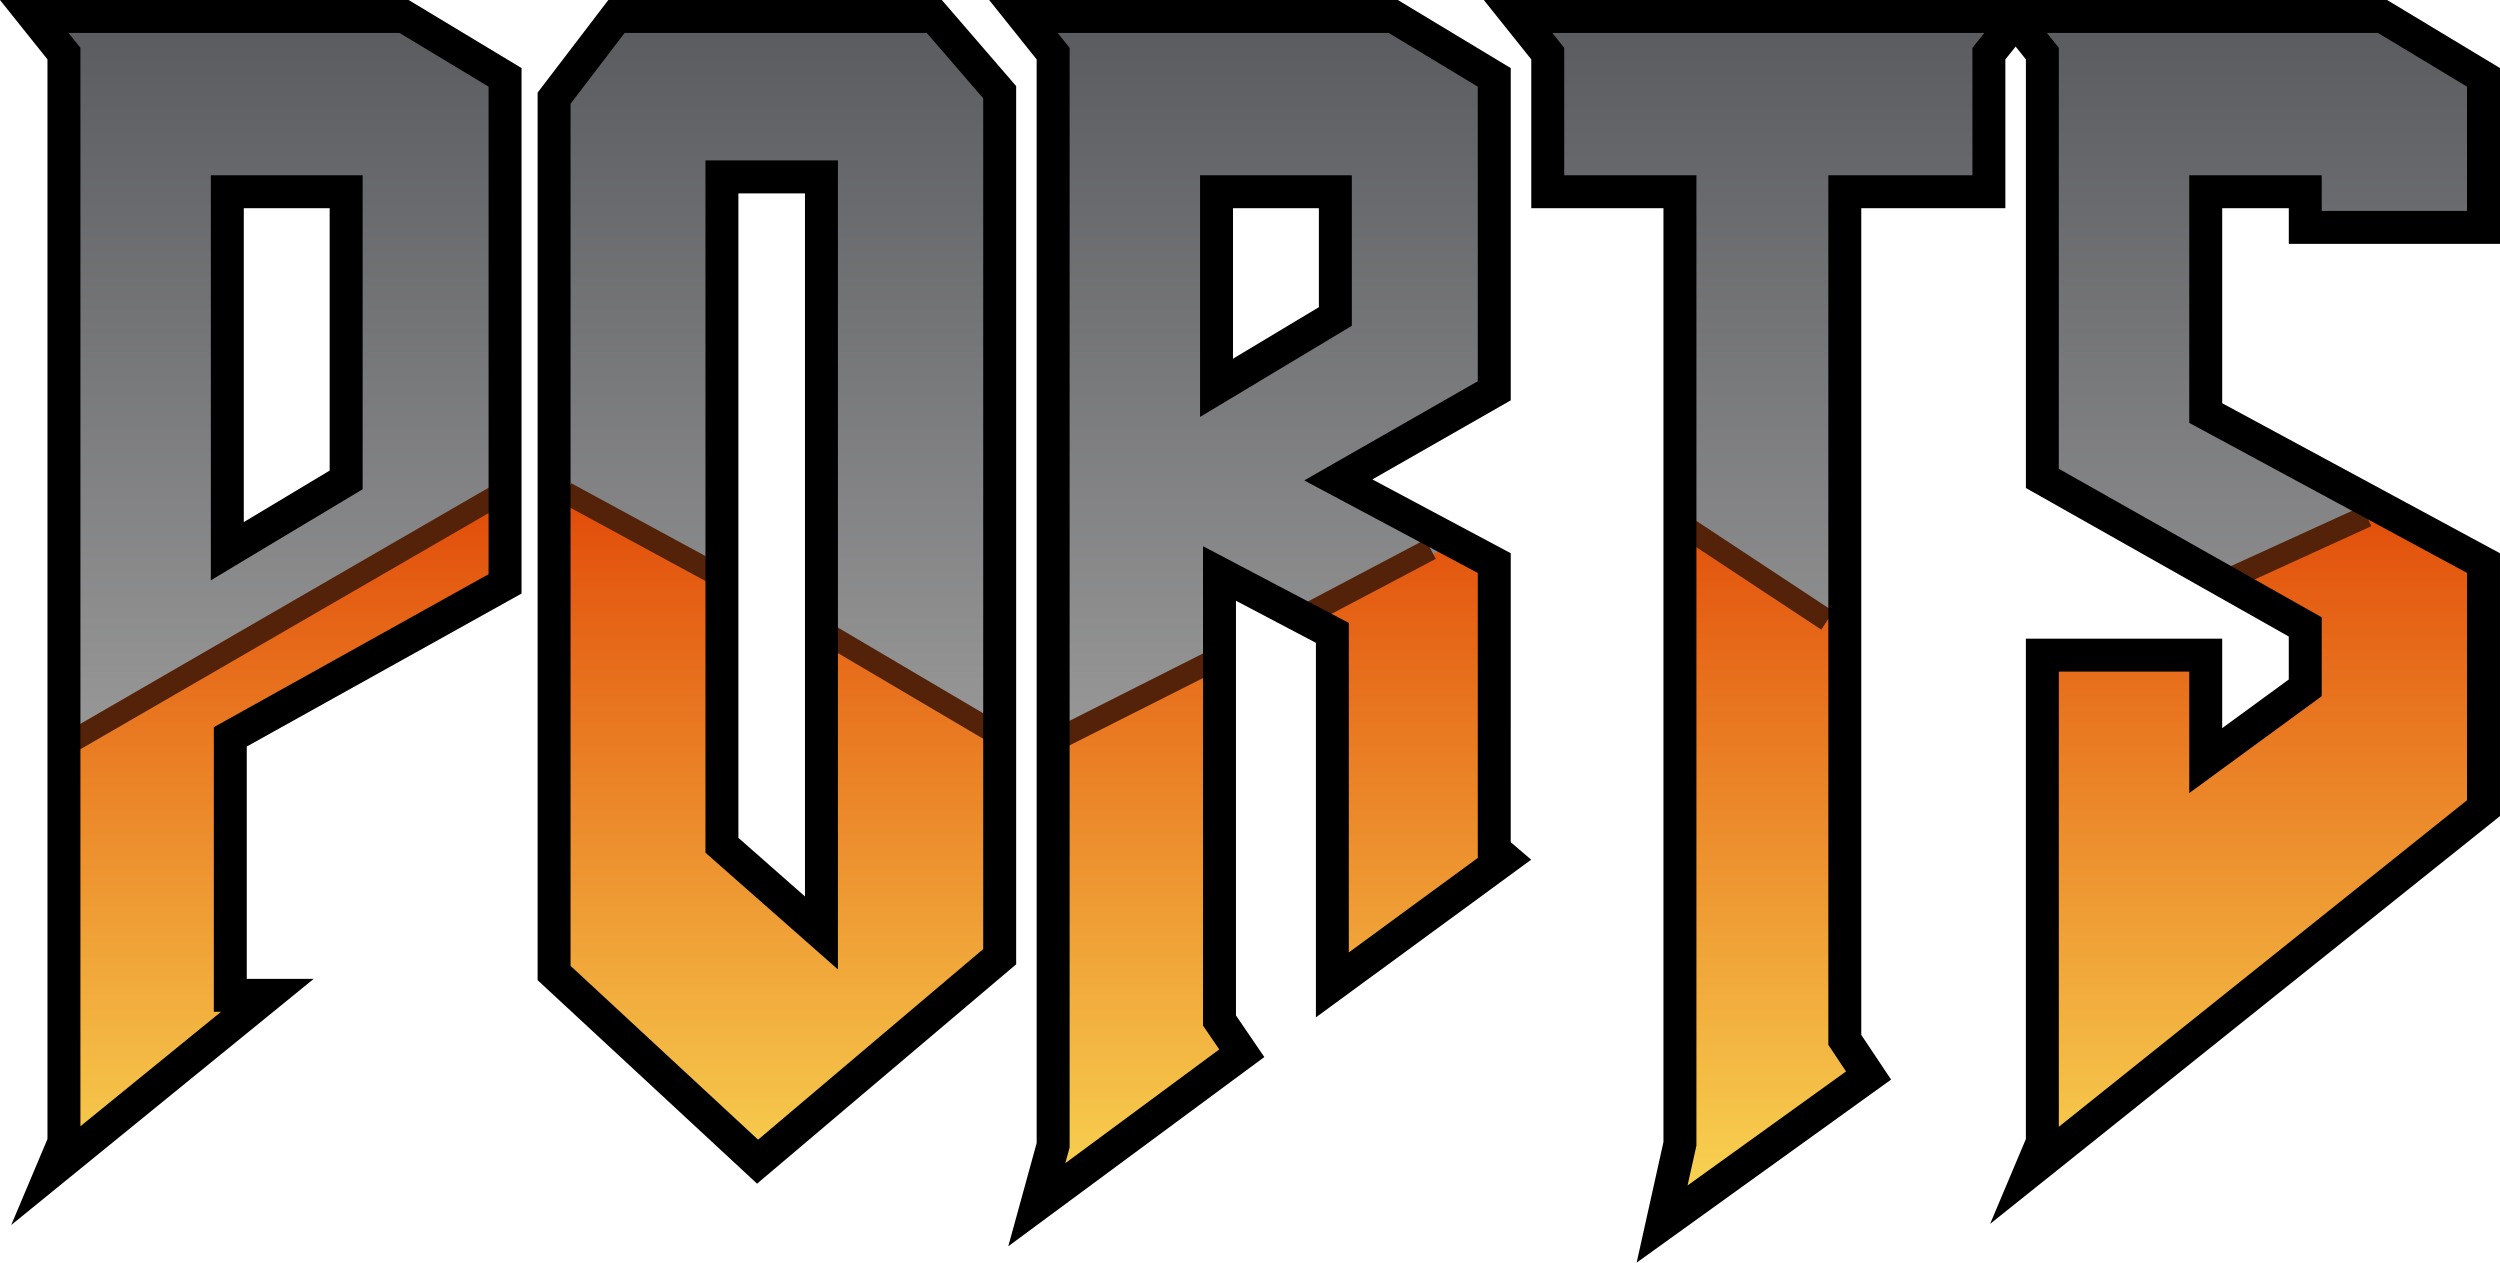
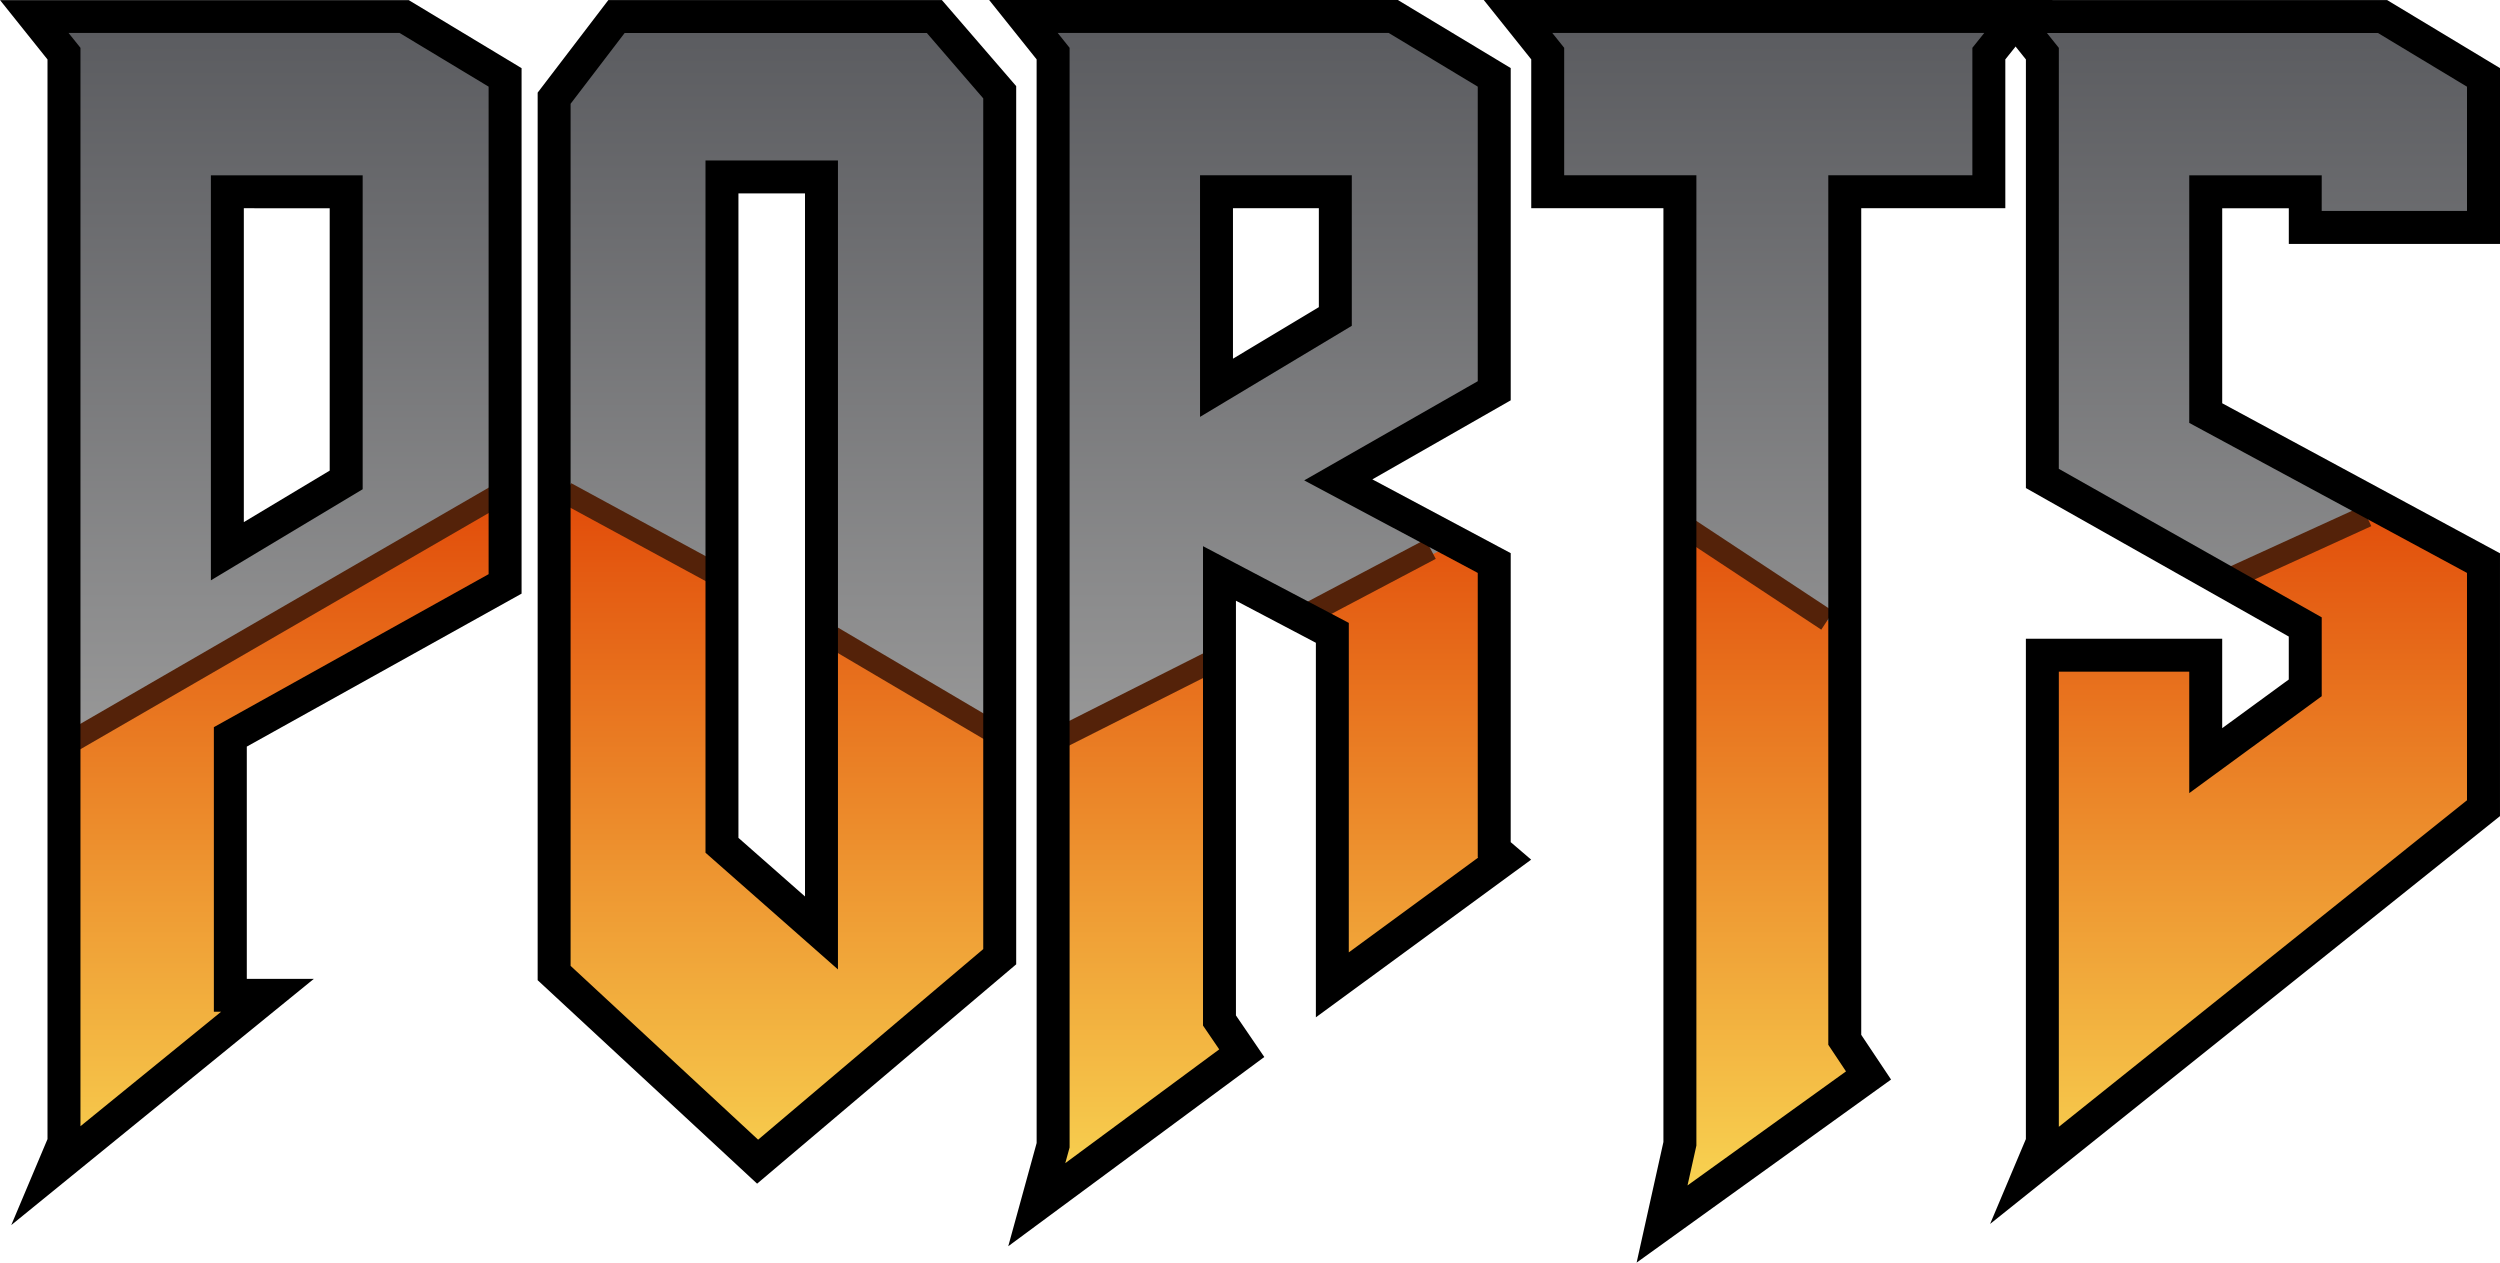
- <svg xmlns="http://www.w3.org/2000/svg" version="1.1" id="Layer_1" x="0px" y="0px" width="246.295px" height="124.395px" viewBox="169.102 12.001 246.295 124.395" enable-background="new 169.102 12.001 246.295 124.395" xml:space="preserve">
-   <linearGradient id="SVGID_1_" gradientUnits="userSpaceOnUse" x1="-458.33" y1="157.156" x2="-458.33" y2="230.72" gradientTransform="matrix(1 0 0 -1 654 245.8398)">
-     <stop offset="0" style="stop-color:#9B9B9B" />
-     <stop offset="1" style="stop-color:#5B5C60" />
+ <svg xmlns="http://www.w3.org/2000/svg" width="246.3px" height="124.4px" enable-background="new 169.102 12.001 246.295 124.395" version="1.1" viewBox="169.1 12.001 246.3 124.4" xml:space="preserve">
+   <linearGradient id="i" x1="-458.33" x2="-458.33" y1="157.16" y2="230.72" gradientTransform="matrix(1 0 0 -1 654 245.84)" gradientUnits="userSpaceOnUse">
+     <stop stop-color="#9B9B9B" offset="0" />
+     <stop stop-color="#5B5C60" offset="1" />
  </linearGradient>
-   <path fill="url(#SVGID_1_)" d="M174.233,127.865l1.17-2.779V17.825l-2.926-3.659h36.438l9.95,6v49.898l-27.071,15.071v25.462h3.659  L174.233,127.865z M191.5,66.845l11.707-7.023V31.433H191.5V66.845z" />
-   <linearGradient id="SVGID_2_" gradientUnits="userSpaceOnUse" x1="-408.358" y1="157.156" x2="-408.358" y2="230.72" gradientTransform="matrix(1 0 0 -1 654 245.8398)">
-     <stop offset="0" style="stop-color:#9B9B9B" />
-     <stop offset="1" style="stop-color:#5B5C60" />
+   <path d="m174.23 127.86 1.17-2.779v-107.26l-2.926-3.659h36.438l9.95 6v49.898l-27.071 15.071v25.462h3.659l-21.22 17.268zm17.267-61.02 11.707-7.023v-28.389h-11.707v35.412z" fill="url(#i)" />
+   <linearGradient id="h" x1="-408.36" x2="-408.36" y1="157.16" y2="230.72" gradientTransform="matrix(1 0 0 -1 654 245.84)" gradientUnits="userSpaceOnUse">
+     <stop stop-color="#9B9B9B" offset="0" />
+     <stop stop-color="#5B5C60" offset="1" />
  </linearGradient>
-   <path fill="url(#SVGID_2_)" d="M261.152,14.166l6.439,7.463v85.166l-23.852,20.192l-20.047-18.585V22.214l6.146-8.048H261.152z   M240.227,29.97v65.848l9.805,8.634V29.969L240.227,29.97L240.227,29.97z" />
-   <linearGradient id="SVGID_3_" gradientUnits="userSpaceOnUse" x1="-360.363" y1="157.156" x2="-360.363" y2="230.72" gradientTransform="matrix(1 0 0 -1 654 245.8398)">
-     <stop offset="0" style="stop-color:#9B9B9B" />
-     <stop offset="1" style="stop-color:#5B5C60" />
+   <path d="m261.15 14.166 6.439 7.463v85.166l-23.852 20.192-20.047-18.585v-86.188l6.146-8.048h31.314zm-20.925 15.804v65.848l9.805 8.634v-74.483l-9.805 1e-3z" fill="url(#h)" />
+   <linearGradient id="g" x1="-360.36" x2="-360.36" y1="157.16" y2="230.72" gradientTransform="matrix(1 0 0 -1 654 245.84)" gradientUnits="userSpaceOnUse">
+     <stop stop-color="#9B9B9B" offset="0" />
+     <stop stop-color="#5B5C60" offset="1" />
  </linearGradient>
-   <path fill="url(#SVGID_3_)" d="M272.857,125.378V17.825l-2.926-3.659h36.436l9.95,6v30.876l-15.364,8.78l15.364,8.193v28.242  l1.025,0.879l-16.975,12.437v-34.68l-11.12-5.854v44.046l2.195,3.22l-20.196,14.926L272.857,125.378z M288.953,50.749l11.706-7.024  V31.433h-11.706V50.749z" />
-   <linearGradient id="SVGID_4_" gradientUnits="userSpaceOnUse" x1="-310.685" y1="157.156" x2="-310.685" y2="230.72" gradientTransform="matrix(1 0 0 -1 654 245.8398)">
-     <stop offset="0" style="stop-color:#9B9B9B" />
-     <stop offset="1" style="stop-color:#5B5C60" />
+   <path d="m272.86 125.38v-107.55l-2.926-3.659h36.436l9.95 6v30.876l-15.364 8.78 15.364 8.193v28.242l1.025 0.879-16.975 12.437v-34.68l-11.12-5.854v44.046l2.195 3.22-20.196 14.926 1.611-5.853zm16.096-74.629 11.706-7.024v-12.292h-11.706v19.316z" fill="url(#g)" />
+   <linearGradient id="f" x1="-310.69" x2="-310.69" y1="157.16" y2="230.72" gradientTransform="matrix(1 0 0 -1 654 245.84)" gradientUnits="userSpaceOnUse">
+     <stop stop-color="#9B9B9B" offset="0" />
+     <stop stop-color="#5B5C60" offset="1" />
  </linearGradient>
-   <path fill="url(#SVGID_4_)" d="M334.608,31.433h-13.024V17.824l-2.926-3.659h49.313l-2.926,3.659v13.609h-14.196v83.553l2.342,3.513  l-20.341,14.633l1.756-7.902V31.433H334.608z" />
-   <linearGradient id="SVGID_5_" gradientUnits="userSpaceOnUse" x1="-263.422" y1="157.156" x2="-263.422" y2="230.72" gradientTransform="matrix(1 0 0 -1 654 245.8398)">
-     <stop offset="0" style="stop-color:#9B9B9B" />
-     <stop offset="1" style="stop-color:#5B5C60" />
+   <path d="m334.61 31.433h-13.024v-13.609l-2.926-3.659h49.313l-2.926 3.659v13.609h-14.196v83.553l2.342 3.513-20.341 14.633 1.756-7.902v-93.797h2e-3z" fill="url(#f)" />
+   <linearGradient id="e" x1="-263.42" x2="-263.42" y1="157.16" y2="230.72" gradientTransform="matrix(1 0 0 -1 654 245.84)" gradientUnits="userSpaceOnUse">
+     <stop stop-color="#9B9B9B" offset="0" />
+     <stop stop-color="#5B5C60" offset="1" />
  </linearGradient>
-   <path fill="url(#SVGID_5_)" d="M403.82,14.166l9.951,6v14.78h-17.56v-3.512h-9.805v21.803l27.364,14.778v24.146l-44.632,35.704  l1.172-2.779V77.088h16.096v10.39l9.805-7.17v-6l-25.899-14.634V17.825l-2.928-3.659H403.82z" />
-   <linearGradient id="SVGID_6_" gradientUnits="userSpaceOnUse" x1="-457.471" y1="112.858" x2="-457.471" y2="189.396" gradientTransform="matrix(1 0 0 -1 654 245.8398)">
-     <stop offset="0" style="stop-color:#F9DA55" />
-     <stop offset="1" style="stop-color:#E04305" />
+   <path d="m403.82 14.166 9.951 6v14.78h-17.56v-3.512h-9.805v21.803l27.364 14.778v24.146l-44.632 35.704 1.172-2.779v-47.998h16.096v10.39l9.805-7.17v-6l-25.899-14.634v-41.849l-2.928-3.659h36.436z" fill="url(#e)" />
+   <linearGradient id="d" x1="-457.47" x2="-457.47" y1="112.86" y2="189.4" gradientTransform="matrix(1 0 0 -1 654 245.84)" gradientUnits="userSpaceOnUse">
+     <stop stop-color="#F9DA55" offset="0" />
+     <stop stop-color="#E04305" offset="1" />
  </linearGradient>
-   <path fill="url(#SVGID_6_)" d="M218.845,60.32v9.688l-27.072,15.071v25.461h3.659l-21.218,17.268l1.171-2.779V85.201" />
-   <linearGradient id="SVGID_7_" gradientUnits="userSpaceOnUse" x1="-408.378" y1="112.859" x2="-408.378" y2="189.396" gradientTransform="matrix(1 0 0 -1 654 245.8398)">
-     <stop offset="0" style="stop-color:#F9DA55" />
-     <stop offset="1" style="stop-color:#E04305" />
+   <path d="m218.84 60.32v9.688l-27.072 15.071v25.461h3.659l-21.218 17.268 1.171-2.779v-39.828" fill="url(#d)" />
+   <linearGradient id="c" x1="-408.38" x2="-408.38" y1="112.86" y2="189.4" gradientTransform="matrix(1 0 0 -1 654 245.84)" gradientUnits="userSpaceOnUse">
+     <stop stop-color="#F9DA55" offset="0" />
+     <stop stop-color="#E04305" offset="1" />
  </linearGradient>
-   <path fill="url(#SVGID_7_)" d="M267.572,84.119v22.616l-23.852,20.193l-20.047-18.585V59.869l16.535,9.014V95.76l9.804,8.634V74.475  L267.572,84.119z" />
-   <linearGradient id="SVGID_8_" gradientUnits="userSpaceOnUse" x1="-359.724" y1="112.858" x2="-359.724" y2="189.398" gradientTransform="matrix(1 0 0 -1 654 245.8398)">
-     <stop offset="0" style="stop-color:#F9DA55" />
-     <stop offset="1" style="stop-color:#E04305" />
+   <path d="m267.57 84.119v22.616l-23.852 20.193-20.047-18.585v-48.474l16.535 9.014v26.877l9.804 8.634v-29.919l17.56 9.644z" fill="url(#c)" />
+   <linearGradient id="b" x1="-359.72" x2="-359.72" y1="112.86" y2="189.4" gradientTransform="matrix(1 0 0 -1 654 245.84)" gradientUnits="userSpaceOnUse">
+     <stop stop-color="#F9DA55" offset="0" />
+     <stop stop-color="#E04305" offset="1" />
  </linearGradient>
-   <path fill="url(#SVGID_8_)" d="M289.227,76.907v36.121l2.195,3.219l-20.193,14.927l1.609-5.853V84.66 M312.07,65.703l4.229,2.256  V96.2l1.025,0.878l-16.976,12.438v-34.68l-3.292-1.732" />
-   <linearGradient id="SVGID_9_" gradientUnits="userSpaceOnUse" x1="-310.997" y1="112.859" x2="-310.997" y2="189.396" gradientTransform="matrix(1 0 0 -1 654 245.8398)">
-     <stop offset="0" style="stop-color:#F9DA55" />
-     <stop offset="1" style="stop-color:#E04305" />
+   <path d="m289.23 76.907v36.121l2.195 3.219-20.193 14.927 1.609-5.853v-40.661m39.232-18.957 4.229 2.256v28.241l1.025 0.878-16.976 12.438v-34.68l-3.292-1.732" fill="url(#b)" />
+   <linearGradient id="a" x1="-311" x2="-311" y1="112.86" y2="189.4" gradientTransform="matrix(1 0 0 -1 654 245.84)" gradientUnits="userSpaceOnUse">
+     <stop stop-color="#F9DA55" offset="0" />
+     <stop stop-color="#E04305" offset="1" />
  </linearGradient>
-   <path fill="url(#SVGID_9_)" d="M350.833,74.203v40.727l2.341,3.512l-20.34,14.633l1.756-7.902V64.017" />
-   <linearGradient id="SVGID_10_" gradientUnits="userSpaceOnUse" x1="-262.562" y1="112.858" x2="-262.562" y2="189.397" gradientTransform="matrix(1 0 0 -1 654 245.8398)">
-     <stop offset="0" style="stop-color:#F9DA55" />
-     <stop offset="1" style="stop-color:#E04305" />
+   <path d="m350.83 74.203v40.727l2.341 3.512-20.34 14.633 1.756-7.902v-61.156" fill="url(#a)" />
+   <linearGradient id="j" x1="-262.56" x2="-262.56" y1="112.86" y2="189.4" gradientTransform="matrix(1 0 0 -1 654 245.84)" gradientUnits="userSpaceOnUse">
+     <stop stop-color="#F9DA55" offset="0" />
+     <stop stop-color="#E04305" offset="1" />
  </linearGradient>
-   <path fill="url(#SVGID_10_)" d="M403.894,62.633l9.859,5.326v24.145l-44.632,35.704l1.171-2.779V77.031h16.096v10.391l9.805-7.171  v-5.999l-8.329-4.708" />
-   <polygon fill="#542209" points="175.901,83.96 217.281,60.023 218.364,61.898 176.986,85.834 " />
-   <polygon fill="#542209" points="224.338,61.506 225.372,59.604 240.721,67.934 239.693,69.834 " />
-   <polygon fill="#542209" points="250.54,75.686 251.64,73.821 267.461,83.153 266.36,85.018 " />
-   <polygon fill="#542209" points="272.914,83.797 288.465,75.953 289.441,77.885 273.89,85.727 " />
-   <polygon fill="#542209" points="297.238,71.634 309.542,65.143 310.551,67.059 298.246,73.549 " />
-   <polygon fill="#542209" points="335.008,65.109 336.201,63.305 349.724,72.229 348.532,74.035 " />
-   <polygon fill="#542209" points="387.895,68.225 401.821,61.869 402.721,63.839 388.793,70.195 " />
-   <path d="M173.778,124.217V17.852l-4.677-5.849h40.263l11.12,6.705v51.77l-27.071,15.07v22.886h6.599l-24.756,20.146l-5.048,4.107  L173.778,124.217L173.778,124.217z M175.727,127.952l-1.496-0.629L175.727,127.952L175.727,127.952z M177.025,16.712v106.244  l13.857-11.277h-0.714V83.641l27.068-15.072v-48.03l-8.775-5.291l-32.612-0.002L177.025,16.712L177.025,16.712z M189.875,29.27  h14.953v30.929l-12.496,7.495l-0.835-1.391l0.835,1.391l-2.458,1.479V29.27L189.875,29.27z M193.12,63.437l8.46-5.075V32.515  l-8.46-0.002V63.437L193.12,63.437z" />
-   <path d="M222.067,108.567V21.124l6.965-9.121h32.118v1.622v-1.622h0.741l7.321,8.48v86.52l-25.525,21.61L222.067,108.567  L222.067,108.567z M225.312,22.223v84.932l18.474,17.124l22.18-18.776V21.689l-5.56-6.442h-29.767L225.312,22.223L225.312,22.223z   M238.603,96.009v-66.58v-1.623h13.049v79.7L238.603,96.009L238.603,96.009z M241.848,94.544l6.558,5.775V31.052h-6.558V94.544  L241.848,94.544z M240.226,31.052v-1.623V31.052L240.226,31.052z" />
-   <path d="M271.232,124.612L271.23,17.852l-4.678-5.85h40.263l11.123,6.707v32.734l-13.632,7.788l13.632,7.271l-0.002,28.469  l2.014,1.724l-21.208,15.534V75.331l-7.875-4.145v40.857l2.794,4.095l-25.226,18.644L271.232,124.612L271.232,124.612z   M274.478,125.055l-0.425,1.541l15.167-11.209l-1.598-2.346V65.812l14.365,7.56l-0.002,32.458l12.744-9.337l-0.039-0.031V68.448  l-17.098-9.118l17.098-9.771V20.54l-8.779-5.293h-32.606l1.174,1.466v108.122L274.478,125.055L274.478,125.055z M287.329,29.27  h14.952V44.1l-12.494,7.499l-0.836-1.392l0.836,1.392l-2.458,1.475V29.27L287.329,29.27z M290.574,47.341l8.461-5.078v-9.75h-8.461  V47.341L290.574,47.341z" />
-   <path d="M332.982,124.512V32.514h-13.022V17.852l-4.677-5.849h56.064l-4.681,5.851v14.66h-14.195v81.442l2.938,4.403l-25.068,18.037  L332.982,124.512L332.982,124.512z M336.23,29.27v95.597l-0.874,3.924l15.613-11.234l-1.743-2.619V29.27h14.194V16.713l1.173-1.465  h-42.562l1.174,1.465V29.27h11.4v1.623V29.27H336.23L336.23,29.27z" />
-   <path d="M368.687,124.216V74.923h19.341v8.813l6.559-4.794V74.71l-25.898-14.63V17.853l-4.678-5.851h39.81v1.623v-1.623h0.453  l11.123,6.706v17.319H394.59v-3.512h-6.561v19.212l27.367,14.781V92.4l-50.234,40.179L368.687,124.216L368.687,124.216z   M371.933,123.01l40.212-32.17V68.441l-27.363-14.779V29.269h13.051l-0.002,3.511h14.315V20.539l-8.775-5.291l-32.613-0.002  l1.176,1.468l-0.003,41.471l25.902,14.633v7.769l-13.051,9.546V78.169h-12.849V123.01L371.933,123.01z" />
+   <path d="m403.89 62.633 9.859 5.326v24.145l-44.632 35.704 1.171-2.779v-47.998h16.096v10.391l9.805-7.171v-5.999l-8.329-4.708" fill="url(#j)" />
+   <polygon points="175.9 83.96 217.28 60.023 218.36 61.898 176.99 85.834" fill="#542209" />
+   <polygon points="224.34 61.506 225.37 59.604 240.72 67.934 239.69 69.834" fill="#542209" />
+   <polygon points="250.54 75.686 251.64 73.821 267.46 83.153 266.36 85.018" fill="#542209" />
+   <polygon points="272.91 83.797 288.46 75.953 289.44 77.885 273.89 85.727" fill="#542209" />
+   <polygon points="297.24 71.634 309.54 65.143 310.55 67.059 298.25 73.549" fill="#542209" />
+   <polygon points="335.01 65.109 336.2 63.305 349.72 72.229 348.53 74.035" fill="#542209" />
+   <polygon points="387.9 68.225 401.82 61.869 402.72 63.839 388.79 70.195" fill="#542209" />
+   <path d="m173.78 124.22v-106.36l-4.677-5.849h40.263l11.12 6.705v51.77l-27.071 15.07v22.886h6.599l-24.756 20.146-5.048 4.107 3.57-8.47zm1.949 3.735-1.496-0.629 1.496 0.629zm1.298-111.24v106.24l13.857-11.277h-0.714v-28.038l27.068-15.072v-48.03l-8.775-5.291-32.612-2e-3 1.176 1.466zm12.85 12.558h14.953v30.929l-12.496 7.495-0.835-1.391 0.835 1.391-2.458 1.479v-39.903h1e-3zm3.245 34.167 8.46-5.075v-25.847l-8.46-2e-3v30.924z" />
+   <path d="m222.07 108.57v-87.443l6.965-9.121h32.118v1.622-1.622h0.741l7.321 8.48v86.52l-25.525 21.61-21.62-20.046zm3.245-86.344v84.932l18.474 17.124 22.18-18.776v-83.814l-5.56-6.442h-29.767l-5.327 6.976zm13.291 73.786v-68.203h13.049v79.7l-13.049-11.497zm3.245-1.465 6.558 5.775v-69.267h-6.558v63.492zm-1.622-63.492v-1.623 1.623z" />
+   <path d="m271.23 124.61-2e-3 -106.76-4.678-5.85h40.263l11.123 6.707v32.734l-13.632 7.788 13.632 7.271-2e-3 28.469 2.014 1.724-21.208 15.534v-36.898l-7.875-4.145v40.857l2.794 4.095-25.226 18.644 2.797-10.17zm3.246 0.443-0.425 1.541 15.167-11.209-1.598-2.346v-47.229l14.365 7.56-2e-3 32.458 12.744-9.337-0.039-0.031v-28.014l-17.098-9.118 17.098-9.771v-29.019l-8.779-5.293h-32.606l1.174 1.466v108.12l-1e-3 0.22zm12.851-95.785h14.952v14.83l-12.494 7.499-0.836-1.392 0.836 1.392-2.458 1.475v-23.804zm3.245 18.071 8.461-5.078v-9.75h-8.461v14.828z" />
+   <path d="m332.98 124.51v-91.998h-13.022v-14.662l-4.677-5.849h56.064l-4.681 5.851v14.66h-14.195v81.442l2.938 4.403-25.068 18.037 2.641-11.884zm3.248-95.242v95.597l-0.874 3.924 15.613-11.234-1.743-2.619v-85.668h14.194v-12.557l1.173-1.465h-42.562l1.174 1.465v12.557h11.4v1.623-1.623h1.625z" />
+   <path d="m368.69 124.22v-49.293h19.341v8.813l6.559-4.794v-4.232l-25.898-14.63v-42.227l-4.678-5.851h39.81v1.623-1.623h0.453l11.123 6.706v17.319h-20.807v-3.512h-6.561v19.212l27.367 14.781v25.892l-50.234 40.179 3.525-8.363zm3.246-1.206 40.212-32.17v-22.399l-27.363-14.779v-24.393h13.051l-2e-3 3.511h14.315v-12.241l-8.775-5.291-32.613-2e-3 1.176 1.468-3e-3 41.471 25.902 14.633v7.769l-13.051 9.546v-11.964h-12.849v44.841z" />
</svg>
